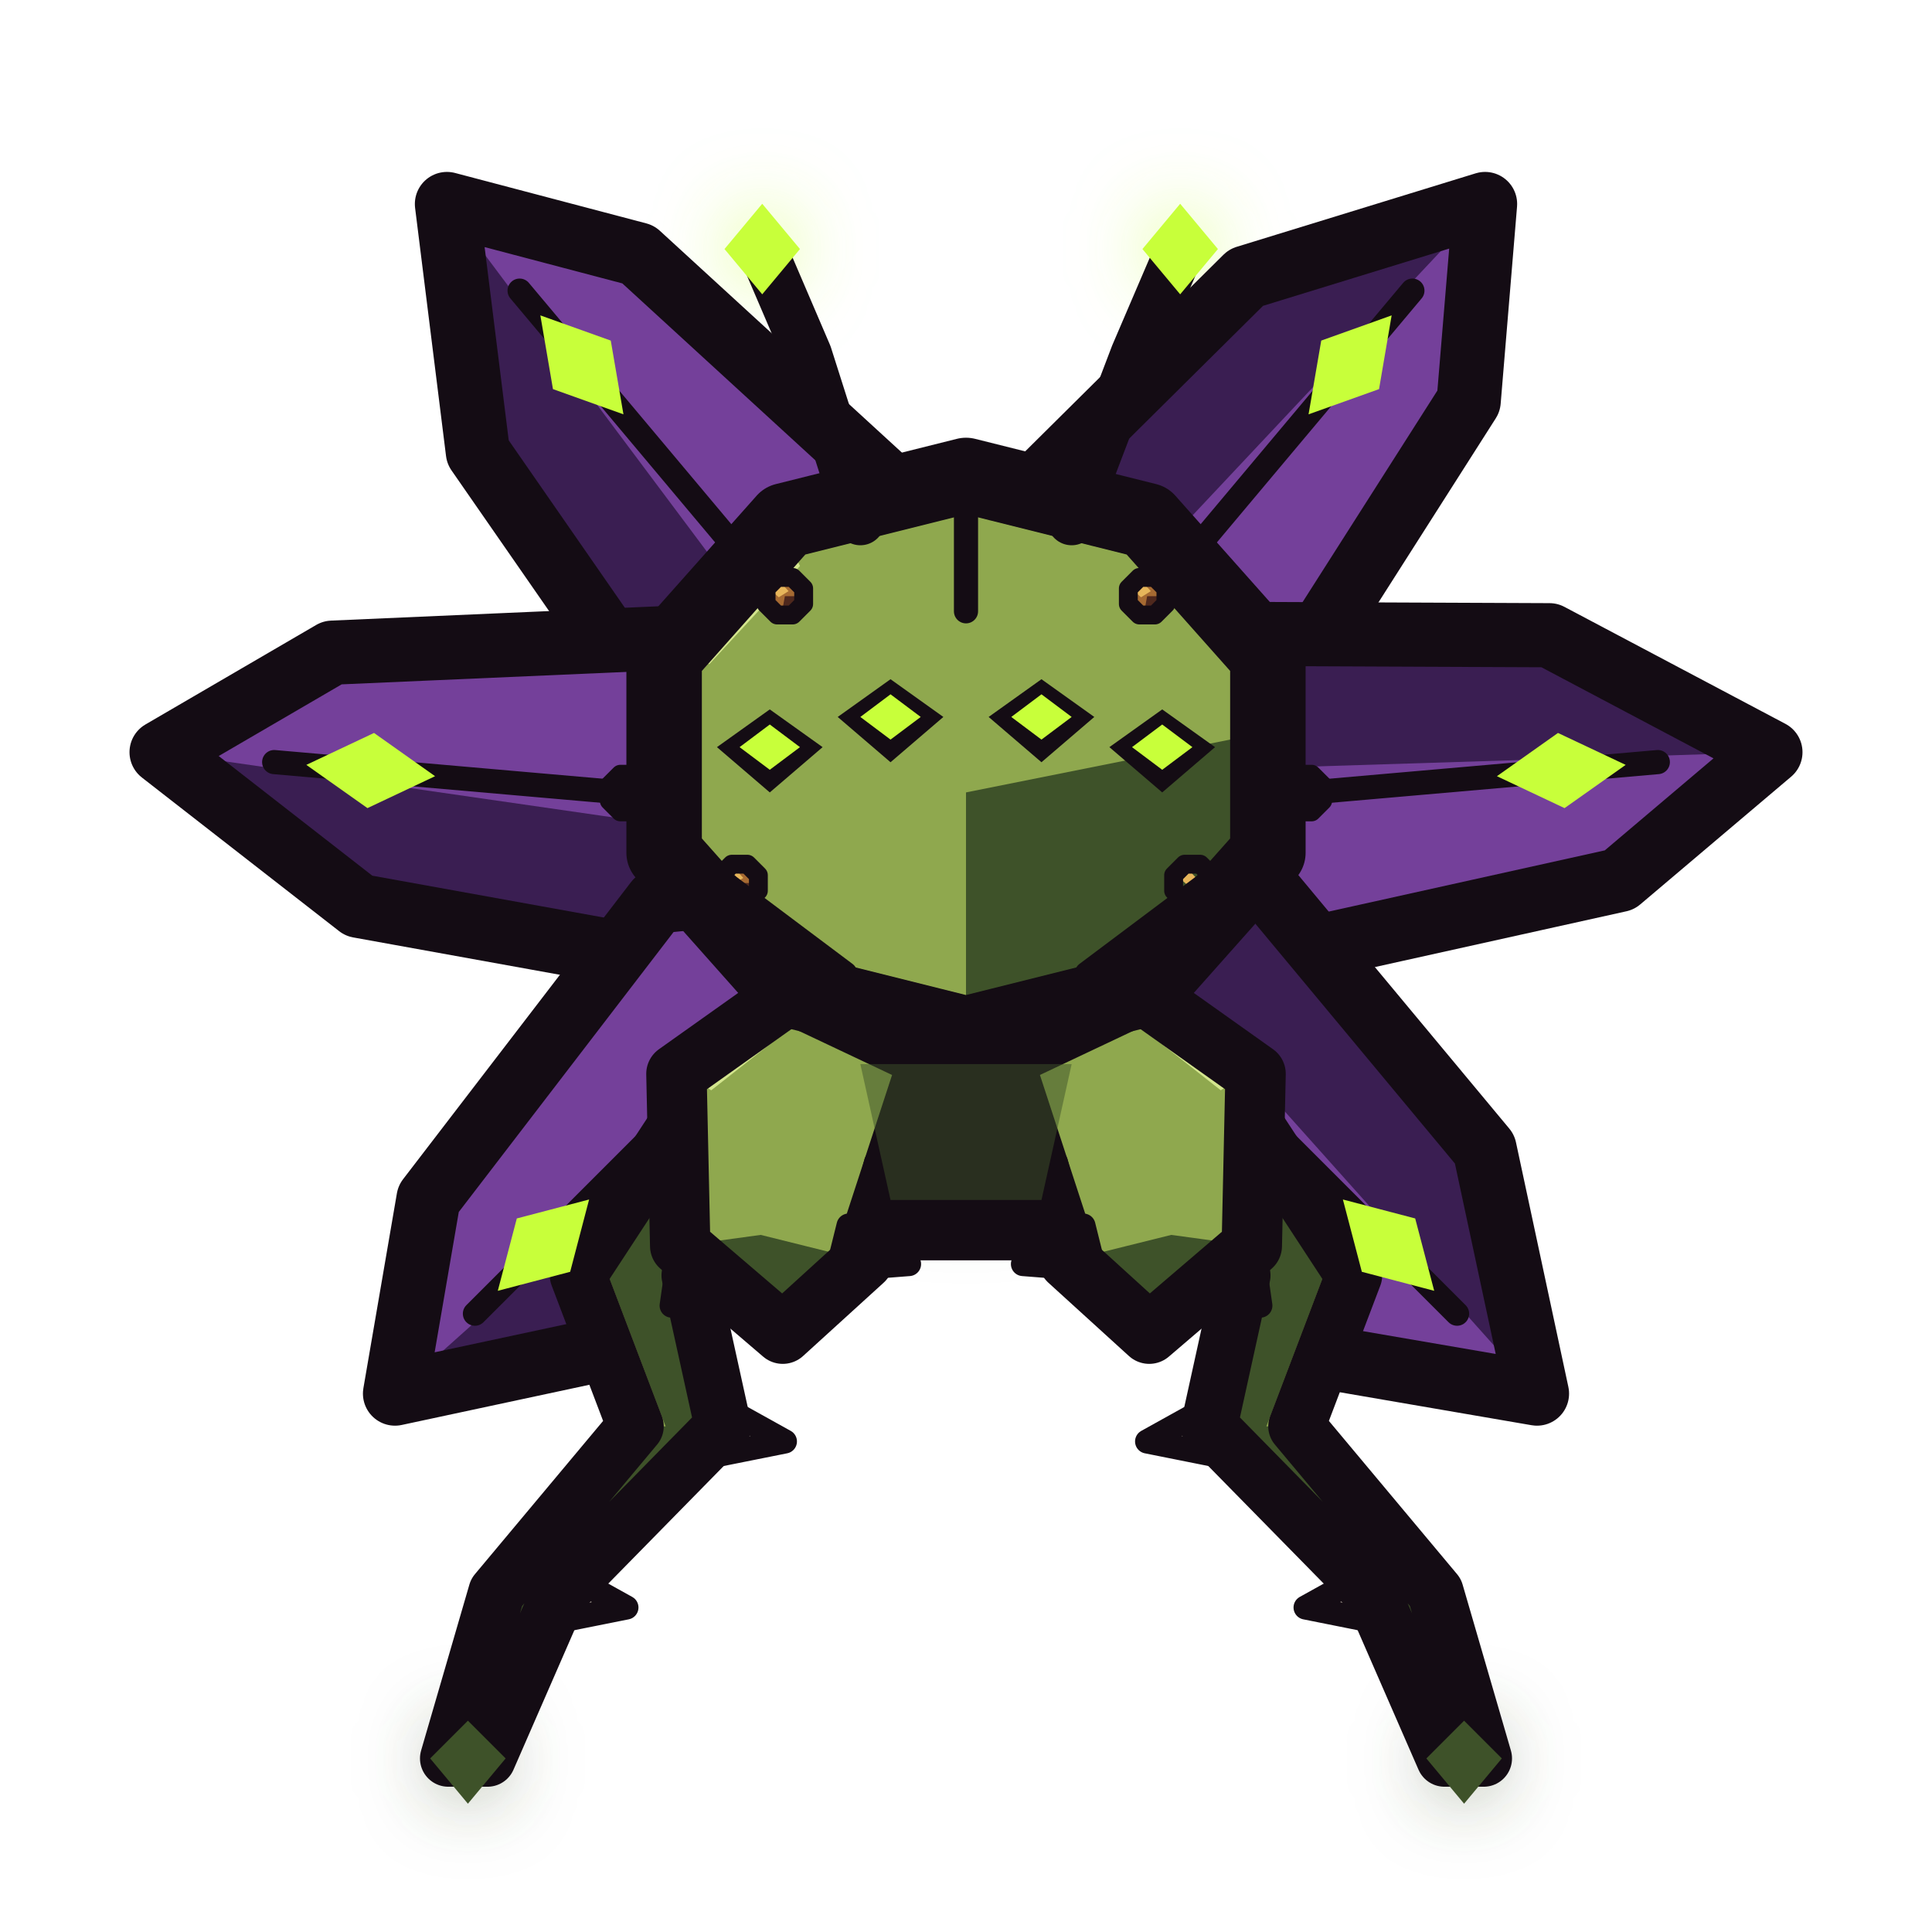
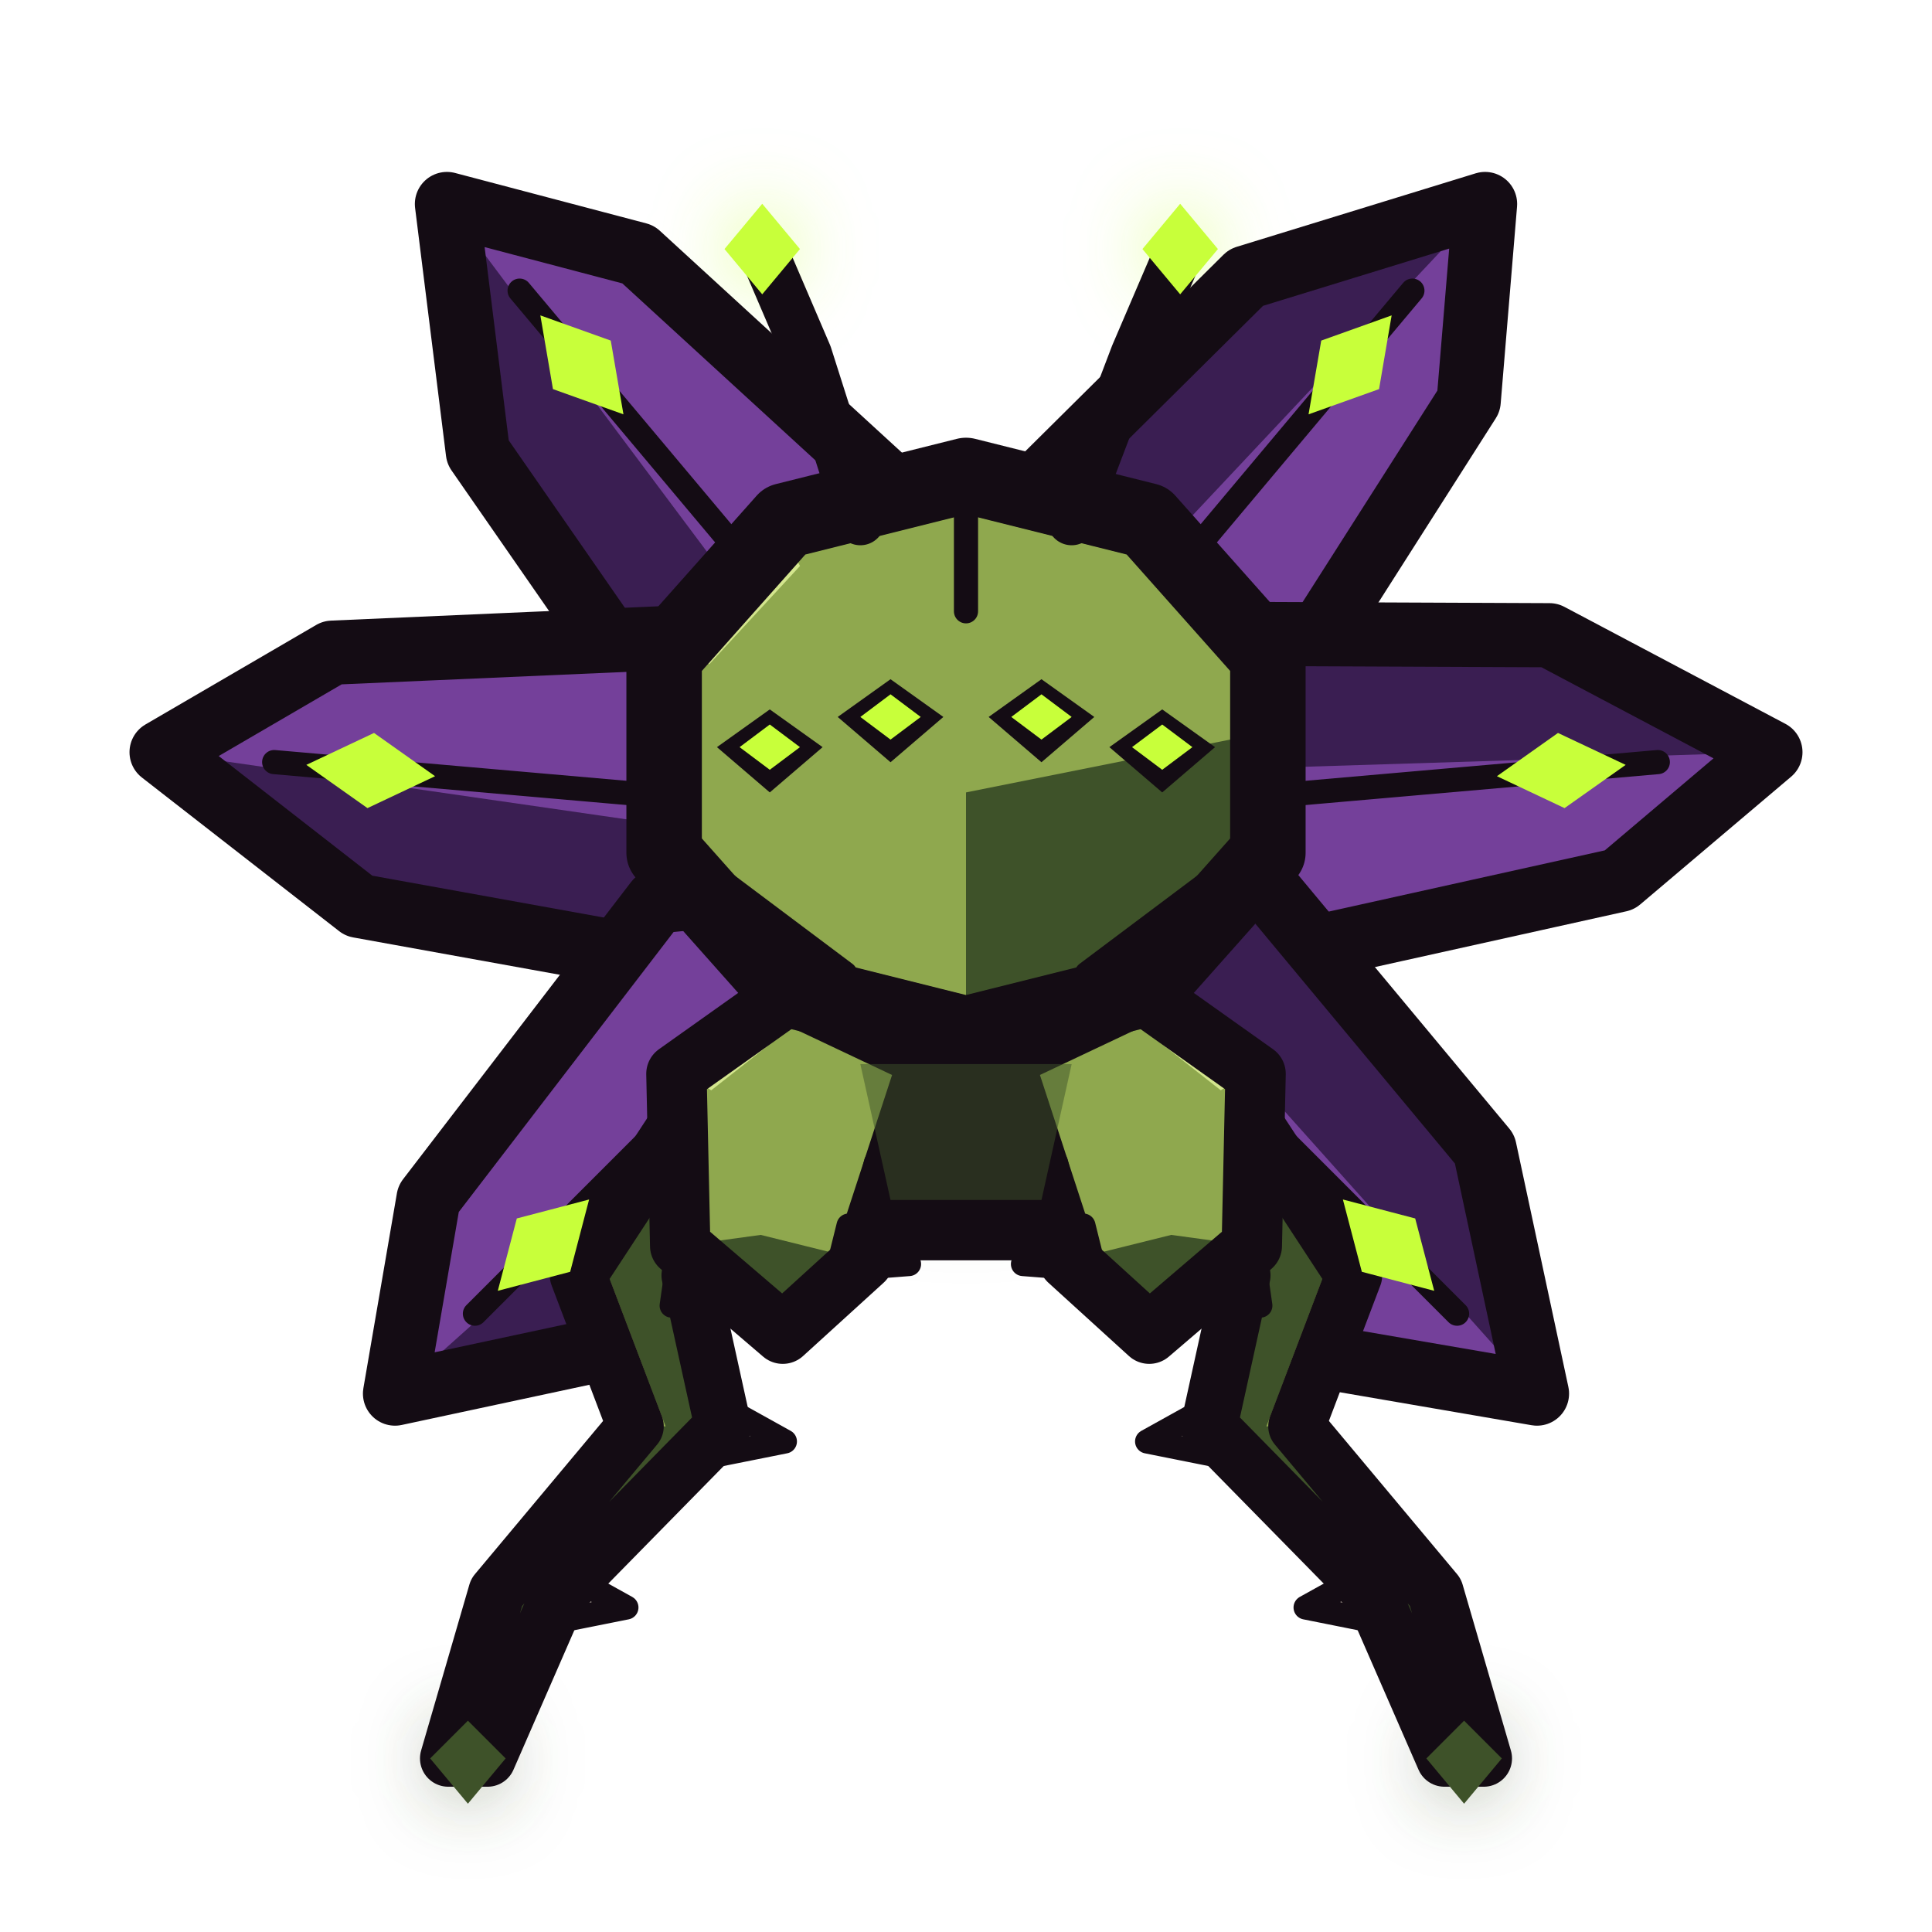
<svg xmlns="http://www.w3.org/2000/svg" viewBox="0 0 256 256" width="256" height="256">
  <defs>
    <filter id="blur" filterUnits="userSpaceOnUse" x="-64" y="-64" width="384" height="384">
      <feGaussianBlur stdDeviation="5" />
    </filter>
  </defs>
  <g transform="translate(128 125) scale(1 1) translate(-128 -128)">
    <g id="glow-back">
      <g>
        <polygon points="173.39,57.9 175.07,48.13 184.4,44.79 182.73,54.56" fill="#C8FF3A" filter="url(#blur)" opacity="0.62" />
      </g>
      <g>
        <polygon points="82.61,57.9 73.27,54.56 71.6,44.79 80.93,48.13" fill="#C8FF3A" filter="url(#blur)" opacity="0.62" />
      </g>
      <g>
        <polygon points="198.35,105.85 206.44,100.12 215.41,104.35 207.31,110.08" fill="#C8FF3A" filter="url(#blur)" opacity="0.62" />
      </g>
      <g>
        <polygon points="57.65,105.85 48.69,110.08 40.59,104.35 49.56,100.12" fill="#C8FF3A" filter="url(#blur)" opacity="0.62" />
      </g>
      <g>
        <polygon points="177.94,161.94 187.52,164.45 190.04,174.04 180.45,171.52" fill="#C8FF3A" filter="url(#blur)" opacity="0.62" />
      </g>
      <g>
        <polygon points="78.06,161.94 75.55,171.52 65.96,174.04 68.48,164.45" fill="#C8FF3A" filter="url(#blur)" opacity="0.62" />
      </g>
      <g>
        <polygon points="62,231 67,236 62,242 57,236" fill="#3E5229" filter="url(#blur)" opacity="0.62" />
      </g>
      <g>
        <polygon points="194,231 199,236 194,242 189,236" fill="#3E5229" filter="url(#blur)" opacity="0.62" />
      </g>
      <g>
        <polygon points="114,144 142,144 138,162 118,162" fill="#3E5229" filter="url(#blur)" opacity="0.31" />
      </g>
      <g>
        <polygon points="98,102 102,99 106,102 102,105" fill="#C8FF3A" filter="url(#blur)" opacity="0.62" />
        <polygon points="114,98 118,95 122,98 118,101" fill="#C8FF3A" filter="url(#blur)" opacity="0.62" />
        <polygon points="134,98 138,95 142,98 138,101" fill="#C8FF3A" filter="url(#blur)" opacity="0.62" />
        <polygon points="150,102 154,99 158,102 154,105" fill="#C8FF3A" filter="url(#blur)" opacity="0.62" />
        <polygon points="101,30 106,36 101,42 96,36" fill="#C8FF3A" filter="url(#blur)" opacity="0.62" />
        <polygon points="156.38,30 151.38,36 156.38,42 161.38,36" fill="#C8FF3A" filter="url(#blur)" opacity="0.62" />
      </g>
    </g>
    <g id="body">
      <g class="part" data-part="petal0">
        <g class="base">
          <polygon points="134.43,104.34 131.54,73.06 165.11,39.77 196.78,30.03 194.61,56.15 167.93,98.02" fill="#74409A" />
-           <polygon points="159.38,78.61 157.92,80.07 155.85,80.07 154.39,78.61 154.39,76.54 155.85,75.08 157.92,75.08 159.38,76.54" fill="#A66A32" />
        </g>
        <g class="shadow">
          <polygon points="134.43,104.34 131.54,73.06 165.11,39.77 196.78,30.03 152.75,76.9" fill="#3A1E52" />
-           <polygon points="156.89,77.57 159.59,77.57 158.56,79.52 156.4,80.27" fill="#4E281D" />
        </g>
        <g class="highlight">
          <polygon points="167.93,98.02 194.61,56.15 190.47,55.47 166,93.6" fill="#A86CD0" />
-           <polygon points="155.32,77.03 156.45,75.9 157.37,76.9 156.08,77.71" fill="#E7B65B" />
        </g>
        <g class="ink">
          <polygon points="134.43,104.34 131.54,73.06 165.11,39.77 196.78,30.03 194.61,56.15 167.93,98.02" fill="none" stroke="#140C14" stroke-width="8.5" stroke-linejoin="round" />
          <polyline points="143.13,93.97 187.15,41.51" fill="none" stroke="#140C14" stroke-width="3.2" stroke-linejoin="round" stroke-linecap="round" />
-           <polygon points="159.38,78.61 157.92,80.07 155.85,80.07 154.39,78.61 154.39,76.54 155.85,75.08 157.92,75.08 159.38,76.54" fill="none" stroke="#140C14" stroke-width="2.5" stroke-linejoin="round" />
        </g>
      </g>
      <g class="part" data-part="petal1">
        <g class="base">
          <polygon points="121.57,104.34 90.27,101.76 63.32,62.91 59.22,30.03 84.56,36.71 121.16,70.25" fill="#74409A" />
-           <polygon points="101.61,78.61 100.15,80.07 98.08,80.07 96.62,78.61 96.62,76.54 98.08,75.08 100.15,75.08 101.61,76.54" fill="#A66A32" />
        </g>
        <g class="shadow">
          <polygon points="121.57,104.34 90.27,101.76 63.32,62.91 59.22,30.03 97.73,81.53" fill="#3A1E52" />
-           <polygon points="99.11,77.57 101.81,77.57 100.79,79.52 98.63,80.27" fill="#4E281D" />
        </g>
        <g class="highlight">
          <polygon points="121.16,70.25 84.56,36.71 83.18,40.66 116.48,71.38" fill="#A86CD0" />
-           <polygon points="97.55,77.03 98.68,75.9 99.6,76.9 98.3,77.71" fill="#E7B65B" />
        </g>
        <g class="ink">
          <polygon points="121.57,104.34 90.27,101.76 63.32,62.91 59.22,30.03 84.56,36.71 121.16,70.25" fill="none" stroke="#140C14" stroke-width="8.5" stroke-linejoin="round" />
          <polyline points="112.87,93.97 68.85,41.51" fill="none" stroke="#140C14" stroke-width="3.2" stroke-linejoin="round" stroke-linecap="round" />
-           <polygon points="101.61,78.61 100.15,80.07 98.08,80.07 96.62,78.61 96.62,76.54 98.08,75.08 100.15,75.08 101.61,76.54" fill="none" stroke="#140C14" stroke-width="2.5" stroke-linejoin="round" />
        </g>
      </g>
      <g class="part" data-part="petal2">
        <g class="base">
          <polygon points="137.96,111.13 158.03,86.97 205.31,87.17 234.59,102.67 214.59,119.6 166.12,130.35" fill="#74409A" />
-           <polygon points="175.26,109.12 173.8,110.58 171.74,110.58 170.27,109.12 170.27,107.05 171.74,105.59 173.8,105.59 175.26,107.05" fill="#A66A32" />
        </g>
        <g class="shadow">
          <polygon points="137.96,111.13 158.03,86.97 205.31,87.17 234.59,102.67 170.32,104.68" fill="#3A1E52" />
-           <polygon points="172.77,108.08 175.47,108.08 174.44,110.03 172.28,110.78" fill="#4E281D" />
        </g>
        <g class="highlight">
          <polygon points="166.12,130.35 214.59,119.6 212.15,116.2 167.88,125.86" fill="#A86CD0" />
-           <polygon points="171.2,107.54 172.34,106.41 173.25,107.41 171.96,108.22" fill="#E7B65B" />
        </g>
        <g class="ink">
          <polygon points="137.96,111.13 158.03,86.97 205.31,87.17 234.59,102.67 214.59,119.6 166.12,130.35" fill="none" stroke="#140C14" stroke-width="8.5" stroke-linejoin="round" />
          <polyline points="151.45,109.95 219.67,103.98" fill="none" stroke="#140C14" stroke-width="3.2" stroke-linejoin="round" stroke-linecap="round" />
-           <polygon points="175.26,109.12 173.8,110.58 171.74,110.58 170.27,109.12 170.27,107.05 171.74,105.59 173.8,105.59 175.26,107.05" fill="none" stroke="#140C14" stroke-width="2.5" stroke-linejoin="round" />
        </g>
      </g>
      <g class="part" data-part="petal3">
        <g class="base">
          <polygon points="118.04,111.13 94.08,131.44 47.55,123.03 21.41,102.67 44.04,89.48 93.64,87.31" fill="#74409A" />
-           <polygon points="85.73,109.12 84.26,110.58 82.2,110.58 80.74,109.12 80.74,107.05 82.2,105.59 84.26,105.59 85.73,107.05" fill="#A66A32" />
        </g>
        <g class="shadow">
          <polygon points="118.04,111.13 94.08,131.44 47.55,123.03 21.41,102.67 85.05,111.86" fill="#3A1E52" />
-           <polygon points="83.23,108.08 85.93,108.08 84.91,110.03 82.75,110.78" fill="#4E281D" />
        </g>
        <g class="highlight">
          <polygon points="93.64,87.31 44.04,89.48 45.86,93.25 91.13,91.43" fill="#A86CD0" />
-           <polygon points="81.67,107.54 82.8,106.41 83.72,107.41 82.42,108.22" fill="#E7B65B" />
        </g>
        <g class="ink">
          <polygon points="118.04,111.13 94.08,131.44 47.55,123.03 21.41,102.67 44.04,89.48 93.64,87.31" fill="none" stroke="#140C14" stroke-width="8.5" stroke-linejoin="round" />
          <polyline points="104.55,109.95 36.33,103.98" fill="none" stroke="#140C14" stroke-width="3.2" stroke-linejoin="round" stroke-linecap="round" />
-           <polygon points="85.73,109.12 84.26,110.58 82.2,110.58 80.74,109.12 80.74,107.05 82.2,105.59 84.26,105.59 85.73,107.05" fill="none" stroke="#140C14" stroke-width="2.5" stroke-linejoin="round" />
        </g>
      </g>
      <g class="part" data-part="petal4">
        <g class="base">
          <polygon points="135.07,119.07 166.48,118.92 196.72,155.26 203.66,187.66 177.84,183.22 138.45,153" fill="#74409A" />
-           <polygon points="162.27,144.81 160.81,146.27 158.74,146.27 157.28,144.81 157.28,142.74 158.74,141.28 160.81,141.28 162.27,142.74" fill="#A66A32" />
        </g>
        <g class="shadow">
          <polygon points="135.07,119.07 166.48,118.92 196.72,155.26 203.66,187.66 160.81,139.72" fill="#3A1E52" />
-           <polygon points="159.78,143.78 162.48,143.78 161.45,145.72 159.29,146.48" fill="#4E281D" />
        </g>
        <g class="highlight">
          <polygon points="138.45,153 177.84,183.22 178.87,179.16 143.02,151.46" fill="#A86CD0" />
-           <polygon points="158.21,143.24 159.35,142.1 160.26,143.1 158.97,143.91" fill="#E7B65B" />
        </g>
        <g class="ink">
          <polygon points="135.07,119.07 166.48,118.92 196.72,155.26 203.66,187.66 177.84,183.22 138.45,153" fill="none" stroke="#140C14" stroke-width="8.5" stroke-linejoin="round" />
          <polyline points="144.65,128.65 193.07,177.07" fill="none" stroke="#140C14" stroke-width="3.2" stroke-linejoin="round" stroke-linecap="round" />
-           <polygon points="162.27,144.81 160.81,146.27 158.74,146.27 157.28,144.81 157.28,142.74 158.74,141.28 160.81,141.28 162.27,142.74" fill="none" stroke="#140C14" stroke-width="2.5" stroke-linejoin="round" />
        </g>
      </g>
      <g class="part" data-part="petal5">
        <g class="base">
          <polygon points="120.93,119.07 121.08,150.48 84.74,180.72 52.34,187.66 56.78,161.84 87,122.45" fill="#74409A" />
-           <polygon points="98.72,144.81 97.26,146.27 95.19,146.27 93.73,144.81 93.73,142.74 95.19,141.28 97.26,141.28 98.72,142.74" fill="#A66A32" />
        </g>
        <g class="shadow">
          <polygon points="120.93,119.07 121.08,150.48 84.74,180.72 52.34,187.66 100.28,144.81" fill="#3A1E52" />
-           <polygon points="96.22,143.78 98.92,143.78 97.9,145.72 95.74,146.48" fill="#4E281D" />
        </g>
        <g class="highlight">
          <polygon points="87,122.45 56.78,161.84 60.84,162.87 88.54,127.02" fill="#A86CD0" />
-           <polygon points="94.66,143.24 95.79,142.1 96.71,143.1 95.41,143.91" fill="#E7B65B" />
        </g>
        <g class="ink">
          <polygon points="120.93,119.07 121.08,150.48 84.74,180.72 52.34,187.66 56.78,161.84 87,122.45" fill="none" stroke="#140C14" stroke-width="8.5" stroke-linejoin="round" />
          <polyline points="111.35,128.65 62.93,177.07" fill="none" stroke="#140C14" stroke-width="3.2" stroke-linejoin="round" stroke-linecap="round" />
-           <polygon points="98.72,144.81 97.26,146.27 95.19,146.27 93.73,144.81 93.73,142.74 95.19,141.28 97.26,141.28 98.72,142.74" fill="none" stroke="#140C14" stroke-width="2.5" stroke-linejoin="round" />
        </g>
      </g>
      <g class="part" data-part="vine0">
        <g class="base">
          <polygon points="91,150 76.6,172 84.2,192 65.8,214 59.4,236 64.6,236 74.2,214 95.8,192 91.4,172 109,150" fill="#3E5229" />
          <polygon points="90,169 99,174 89,176" fill="#F4EAD4" />
          <polygon points="95,189 104,194 94,196" fill="#F4EAD4" />
          <polygon points="74,211 83,216 73,218" fill="#F4EAD4" />
        </g>
        <g class="highlight">
          <polygon points="92,150 77.6,172 85.2,192 88.2,192 80.6,172 95,150" fill="#8FA84E" />
        </g>
        <g class="ink">
          <polygon points="91,150 76.6,172 84.2,192 65.8,214 59.4,236 64.6,236 74.2,214 95.8,192 91.4,172 109,150" fill="none" stroke="#140C14" stroke-width="7.5" stroke-linejoin="round" />
          <polygon points="90,169 99,174 89,176" fill="none" stroke="#140C14" stroke-width="3.2" stroke-linejoin="round" />
          <polygon points="95,189 104,194 94,196" fill="none" stroke="#140C14" stroke-width="3.2" stroke-linejoin="round" />
          <polygon points="74,211 83,216 73,218" fill="none" stroke="#140C14" stroke-width="3.2" stroke-linejoin="round" />
        </g>
      </g>
      <g class="part" data-part="vine1">
        <g class="base">
          <polygon points="165,150 179.4,172 171.8,192 190.2,214 196.6,236 191.4,236 181.8,214 160.2,192 164.6,172 147,150" fill="#3E5229" />
          <polygon points="166,169 157,174 167,176" fill="#F4EAD4" />
          <polygon points="161,189 152,194 162,196" fill="#F4EAD4" />
          <polygon points="182,211 173,216 183,218" fill="#F4EAD4" />
        </g>
        <g class="highlight">
          <polygon points="164,150 178.4,172 170.8,192 167.8,192 175.4,172 161,150" fill="#8FA84E" />
        </g>
        <g class="ink">
          <polygon points="165,150 179.4,172 171.8,192 190.2,214 196.6,236 191.4,236 181.8,214 160.2,192 164.6,172 147,150" fill="none" stroke="#140C14" stroke-width="7.5" stroke-linejoin="round" />
          <polygon points="166,169 157,174 167,176" fill="none" stroke="#140C14" stroke-width="3.2" stroke-linejoin="round" />
          <polygon points="161,189 152,194 162,196" fill="none" stroke="#140C14" stroke-width="3.2" stroke-linejoin="round" />
          <polygon points="182,211 173,216 183,218" fill="none" stroke="#140C14" stroke-width="3.2" stroke-linejoin="round" />
        </g>
      </g>
      <g class="part" data-part="maw">
        <g class="ink">
          <polygon points="104,136 152,136 146,170 110,170" fill="#140C14" />
        </g>
      </g>
      <g class="part" data-part="jaw0">
        <g class="base">
          <polygon points="123.1,143.33 104.66,134.61 89.63,145.29 90.13,168.09 103.72,179.72 114.39,170.01" fill="#8FA84E" />
          <polygon points="119.71,148.67 118.26,154.49 126.74,153.51" fill="#F4EAD4" />
          <polygon points="116.08,157.04 114.62,162.86 123.6,162" fill="#F4EAD4" />
          <polygon points="112.44,165.4 110.99,171.23 120.45,170.49" fill="#F4EAD4" />
        </g>
        <g class="shadow">
          <polygon points="114.39,170.01 103.72,179.72 90.13,168.09 100.8,166.63" fill="#3E5229" />
        </g>
        <g class="highlight">
          <polygon points="102,137.03 91.57,145.77 94.24,147.47 103.21,140.43" fill="#D4E68E" />
        </g>
        <g class="ink">
          <polygon points="123.1,143.33 104.66,134.61 89.63,145.29 90.13,168.09 103.72,179.72 114.39,170.01" fill="none" stroke="#140C14" stroke-width="8" stroke-linejoin="round" />
          <polygon points="119.71,148.67 118.26,154.49 126.74,153.51" fill="none" stroke="#140C14" stroke-width="3.2" stroke-linejoin="round" />
          <polygon points="116.08,157.04 114.62,162.86 123.6,162" fill="none" stroke="#140C14" stroke-width="3.2" stroke-linejoin="round" />
          <polygon points="112.44,165.4 110.99,171.23 120.45,170.49" fill="none" stroke="#140C14" stroke-width="3.2" stroke-linejoin="round" />
        </g>
      </g>
      <g class="part" data-part="jaw1">
        <g class="base">
          <polygon points="132.9,143.33 151.34,134.61 166.37,145.29 165.87,168.09 152.28,179.72 141.61,170.01" fill="#8FA84E" />
          <polygon points="136.29,148.67 137.74,154.49 129.26,153.51" fill="#F4EAD4" />
          <polygon points="139.92,157.04 141.38,162.86 132.4,162" fill="#F4EAD4" />
          <polygon points="143.56,165.4 145.01,171.23 135.55,170.49" fill="#F4EAD4" />
        </g>
        <g class="shadow">
          <polygon points="141.61,170.01 152.28,179.72 165.87,168.09 155.2,166.63" fill="#3E5229" />
        </g>
        <g class="highlight">
          <polygon points="154,137.03 164.43,145.77 161.76,147.47 152.79,140.43" fill="#D4E68E" />
        </g>
        <g class="ink">
          <polygon points="132.9,143.33 151.34,134.61 166.37,145.29 165.87,168.09 152.28,179.72 141.61,170.01" fill="none" stroke="#140C14" stroke-width="8" stroke-linejoin="round" />
          <polygon points="136.29,148.67 137.74,154.49 129.26,153.51" fill="none" stroke="#140C14" stroke-width="3.2" stroke-linejoin="round" />
          <polygon points="139.92,157.04 141.38,162.86 132.4,162" fill="none" stroke="#140C14" stroke-width="3.2" stroke-linejoin="round" />
          <polygon points="143.56,165.4 145.01,171.23 135.55,170.49" fill="none" stroke="#140C14" stroke-width="3.2" stroke-linejoin="round" />
        </g>
      </g>
      <g class="part" data-part="head">
        <g class="base">
          <polygon points="128,66 104,72 88,90 88,116 104,134 128,140 152,134 168,116 168,90 152,72" fill="#8FA84E" />
-           <polygon points="106.49,83.03 105.03,84.49 102.97,84.49 101.51,83.03 101.51,80.97 102.97,79.51 105.03,79.51 106.49,80.97" fill="#A66A32" />
-           <polygon points="154.49,83.03 153.03,84.49 150.97,84.49 149.51,83.03 149.51,80.97 150.97,79.51 153.03,79.51 154.49,80.97" fill="#A66A32" />
-           <polygon points="100.49,121.03 99.03,122.49 96.97,122.49 95.51,121.03 95.51,118.97 96.97,117.51 99.03,117.51 100.49,118.97" fill="#A66A32" />
-           <polygon points="160.49,121.03 159.03,122.49 156.97,122.49 155.51,121.03 155.51,118.97 156.97,117.51 159.03,117.51 160.49,118.97" fill="#A66A32" />
        </g>
        <g class="shadow">
          <polygon points="128,108 168,100 168,116 152,134 128,140" fill="#3E5229" />
-           <polygon points="104,82 106.7,82 105.67,83.94 103.51,84.7" fill="#4E281D" />
-           <polygon points="152,82 154.7,82 153.67,83.94 151.51,84.7" fill="#4E281D" />
-           <polygon points="98,120 100.7,120 99.67,121.94 97.51,122.7" fill="#4E281D" />
-           <polygon points="158,120 160.7,120 159.67,121.94 157.51,122.7" fill="#4E281D" />
        </g>
        <g class="highlight">
          <polygon points="104,74 90,90 94,91 106,78" fill="#D4E68E" />
-           <polygon points="102.43,81.46 103.57,80.33 104.49,81.33 103.19,82.14" fill="#E7B65B" />
-           <polygon points="150.43,81.46 151.57,80.33 152.49,81.33 151.19,82.14" fill="#E7B65B" />
-           <polygon points="96.43,119.46 97.57,118.33 98.49,119.33 97.19,120.14" fill="#E7B65B" />
-           <polygon points="156.43,119.46 157.57,118.33 158.49,119.33 157.19,120.14" fill="#E7B65B" />
        </g>
        <g class="ink">
          <polygon points="128,66 104,72 88,90 88,116 104,134 128,140 152,134 168,116 168,90 152,72" fill="none" stroke="#140C14" stroke-width="10" stroke-linejoin="round" />
          <polyline points="128,70 128,84" fill="none" stroke="#140C14" stroke-width="3.2" stroke-linejoin="round" stroke-linecap="round" />
          <polyline points="96,120 112,132" fill="none" stroke="#140C14" stroke-width="3.2" stroke-linejoin="round" stroke-linecap="round" />
          <polyline points="160,120 144,132" fill="none" stroke="#140C14" stroke-width="3.2" stroke-linejoin="round" stroke-linecap="round" />
-           <polygon points="106.49,83.03 105.03,84.49 102.97,84.49 101.51,83.03 101.51,80.97 102.97,79.51 105.03,79.51 106.49,80.97" fill="none" stroke="#140C14" stroke-width="2.5" stroke-linejoin="round" />
-           <polygon points="154.49,83.03 153.03,84.49 150.97,84.49 149.51,83.03 149.51,80.97 150.97,79.51 153.03,79.51 154.49,80.97" fill="none" stroke="#140C14" stroke-width="2.5" stroke-linejoin="round" />
-           <polygon points="100.49,121.03 99.03,122.49 96.97,122.49 95.51,121.03 95.51,118.97 96.97,117.51 99.03,117.51 100.49,118.97" fill="none" stroke="#140C14" stroke-width="2.5" stroke-linejoin="round" />
-           <polygon points="160.49,121.03 159.03,122.49 156.97,122.49 155.51,121.03 155.51,118.97 156.97,117.51 159.03,117.51 160.49,118.97" fill="none" stroke="#140C14" stroke-width="2.5" stroke-linejoin="round" />
          <polygon points="95,102 102,97 109,102 102,108" fill="#140C14" />
          <polygon points="111,98 118,93 125,98 118,104" fill="#140C14" />
          <polygon points="131,98 138,93 145,98 138,104" fill="#140C14" />
          <polygon points="147,102 154,97 161,102 154,108" fill="#140C14" />
          <polyline points="114,72 107,50 101,36" fill="none" stroke="#140C14" stroke-width="6.5" stroke-linejoin="round" stroke-linecap="round" />
          <polyline points="142,72 150.38,50 156.38,36" fill="none" stroke="#140C14" stroke-width="6.5" stroke-linejoin="round" stroke-linecap="round" />
        </g>
      </g>
    </g>
    <g id="glow">
      <g>
        <polygon points="173.39,57.9 175.07,48.13 184.4,44.79 182.73,54.56" fill="#C8FF3A" />
      </g>
      <g>
        <polygon points="82.61,57.9 73.27,54.56 71.6,44.79 80.93,48.13" fill="#C8FF3A" />
      </g>
      <g>
        <polygon points="198.35,105.85 206.44,100.12 215.41,104.35 207.31,110.08" fill="#C8FF3A" />
      </g>
      <g>
        <polygon points="57.65,105.85 48.69,110.08 40.59,104.35 49.56,100.12" fill="#C8FF3A" />
      </g>
      <g>
        <polygon points="177.94,161.94 187.52,164.45 190.04,174.04 180.45,171.52" fill="#C8FF3A" />
      </g>
      <g>
        <polygon points="78.06,161.94 75.55,171.52 65.96,174.04 68.48,164.45" fill="#C8FF3A" />
      </g>
      <g>
        <polygon points="62,231 67,236 62,242 57,236" fill="#3E5229" />
      </g>
      <g>
        <polygon points="194,231 199,236 194,242 189,236" fill="#3E5229" />
      </g>
      <g>
        <polygon points="114,144 142,144 138,162 118,162" fill="#3E5229" opacity="0.5" />
      </g>
      <g>
        <polygon points="98,102 102,99 106,102 102,105" fill="#C8FF3A" />
        <polygon points="114,98 118,95 122,98 118,101" fill="#C8FF3A" />
        <polygon points="134,98 138,95 142,98 138,101" fill="#C8FF3A" />
        <polygon points="150,102 154,99 158,102 154,105" fill="#C8FF3A" />
        <polygon points="101,30 106,36 101,42 96,36" fill="#C8FF3A" />
        <polygon points="156.38,30 151.38,36 156.38,42 161.38,36" fill="#C8FF3A" />
      </g>
    </g>
  </g>
  <g id="fx" transform="translate(128 125) scale(1 1) translate(-128 -128)" />
</svg>
